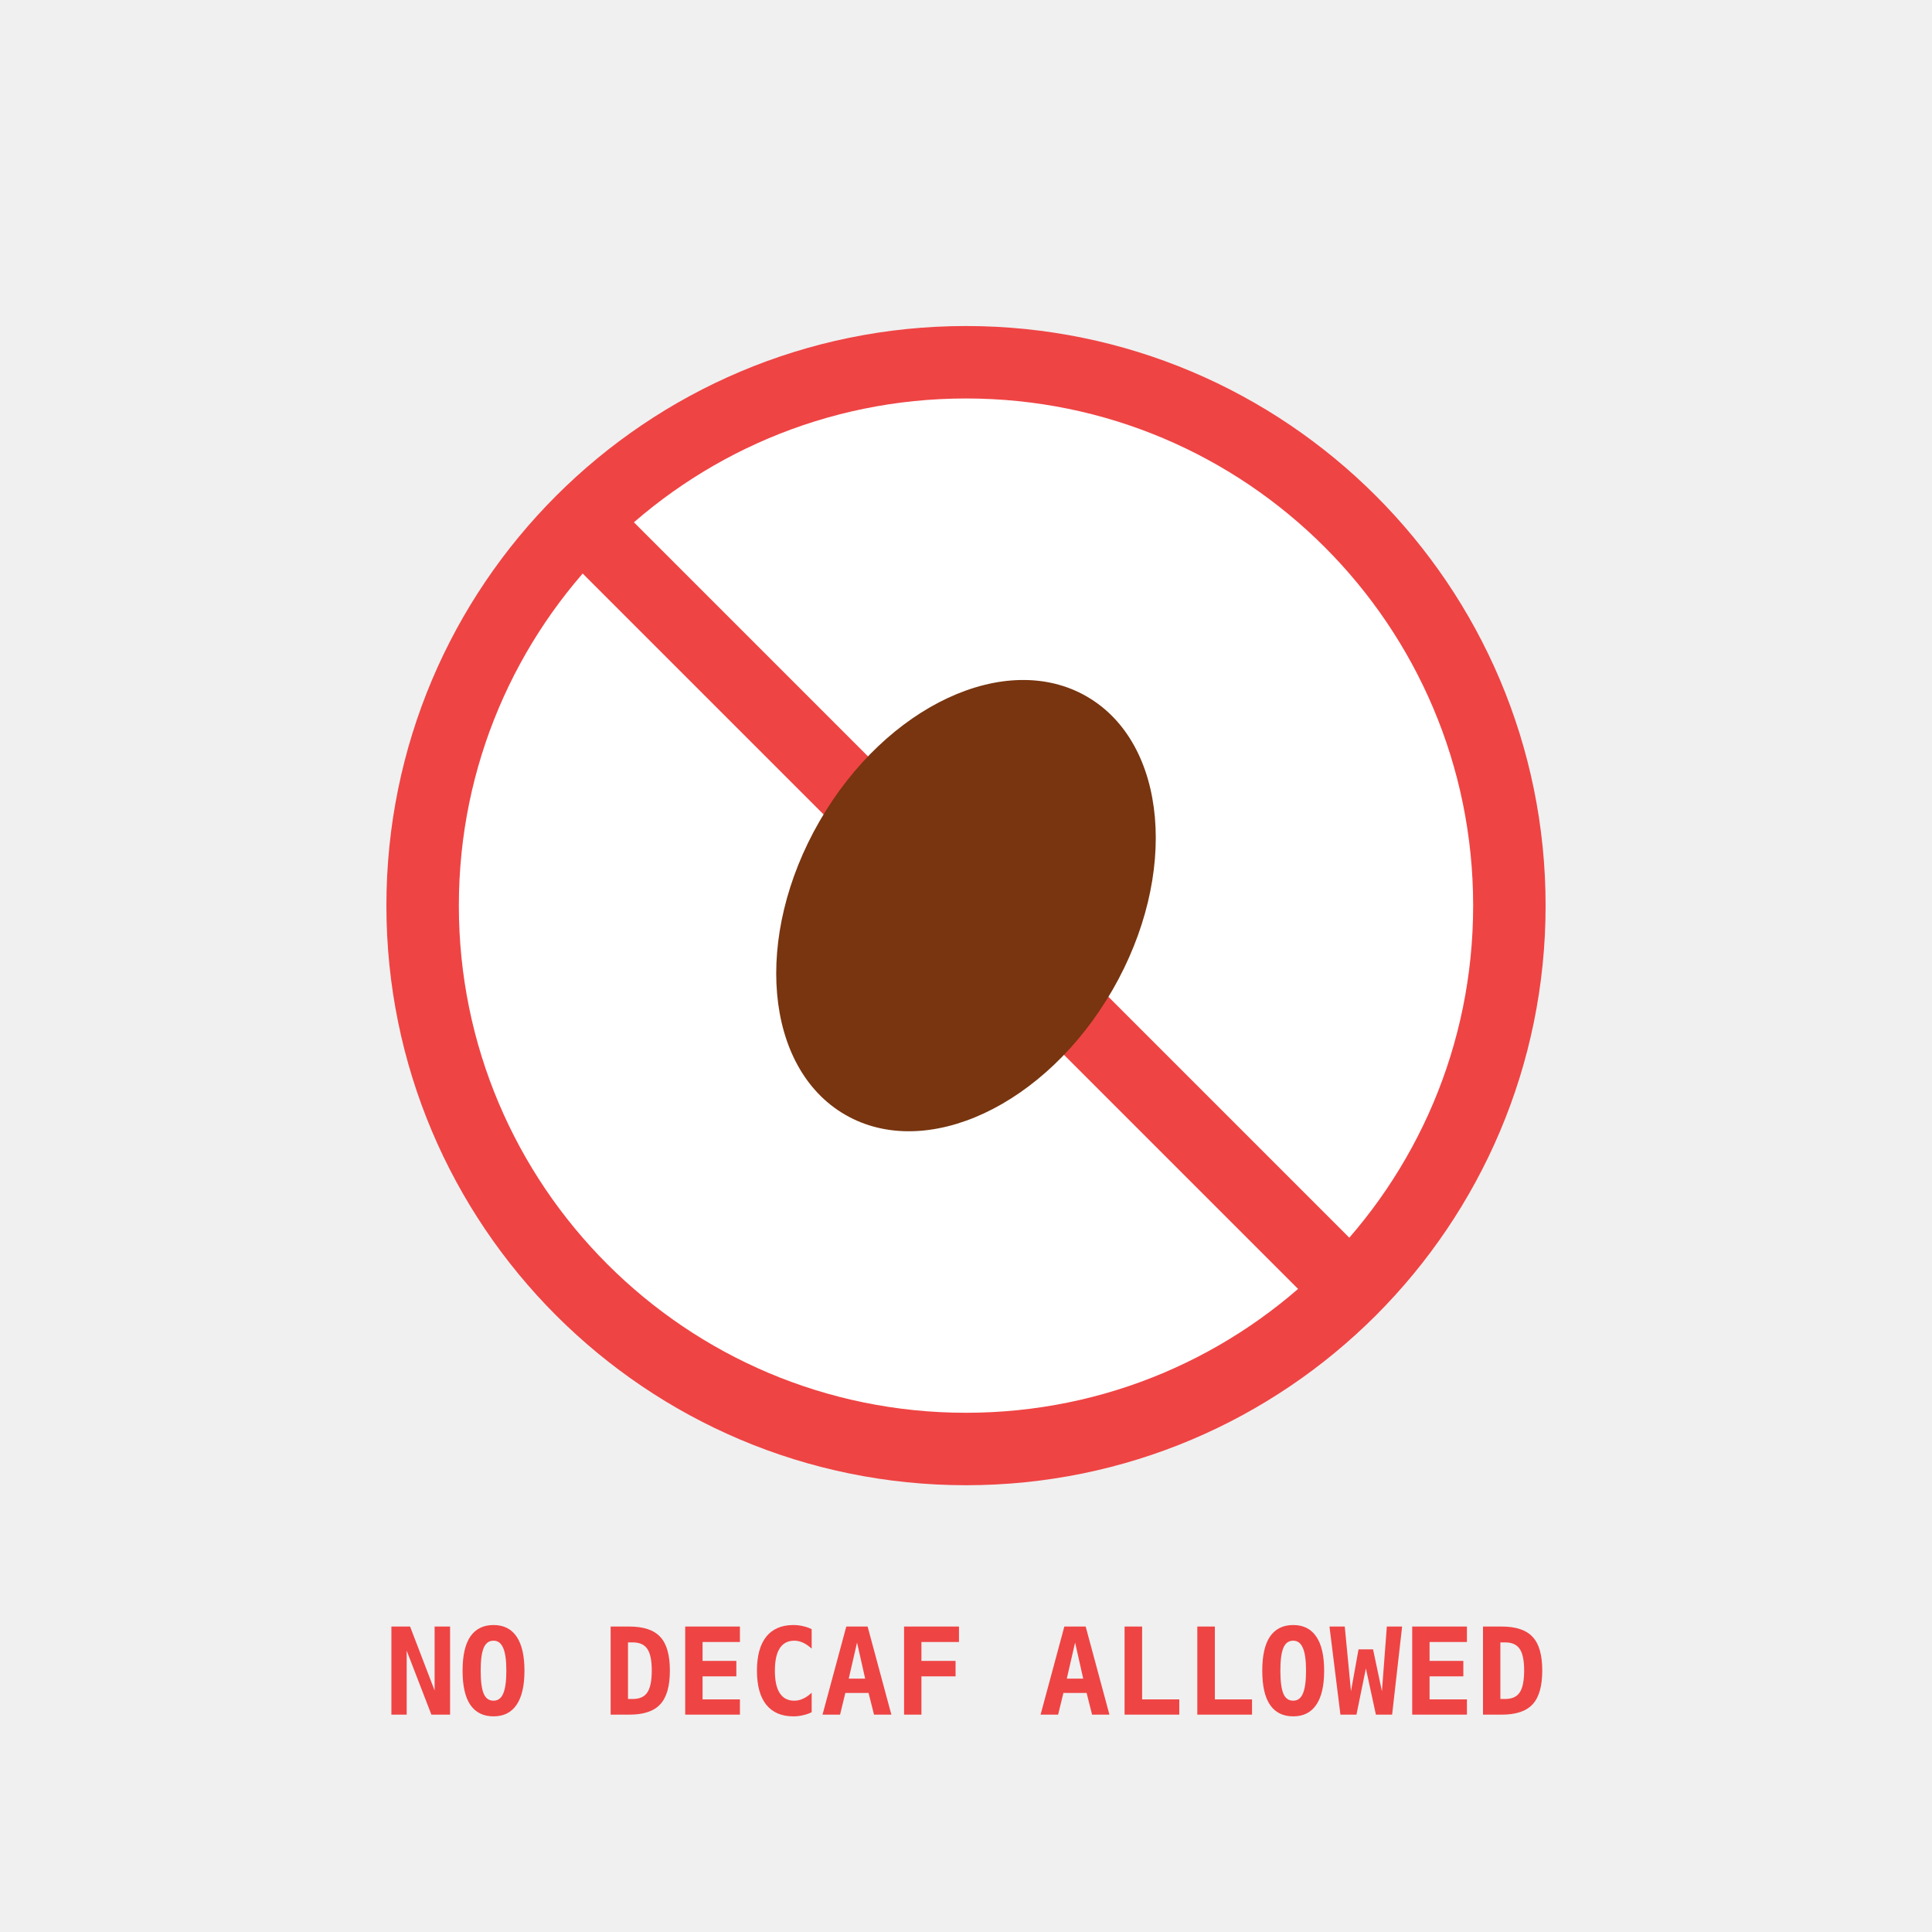
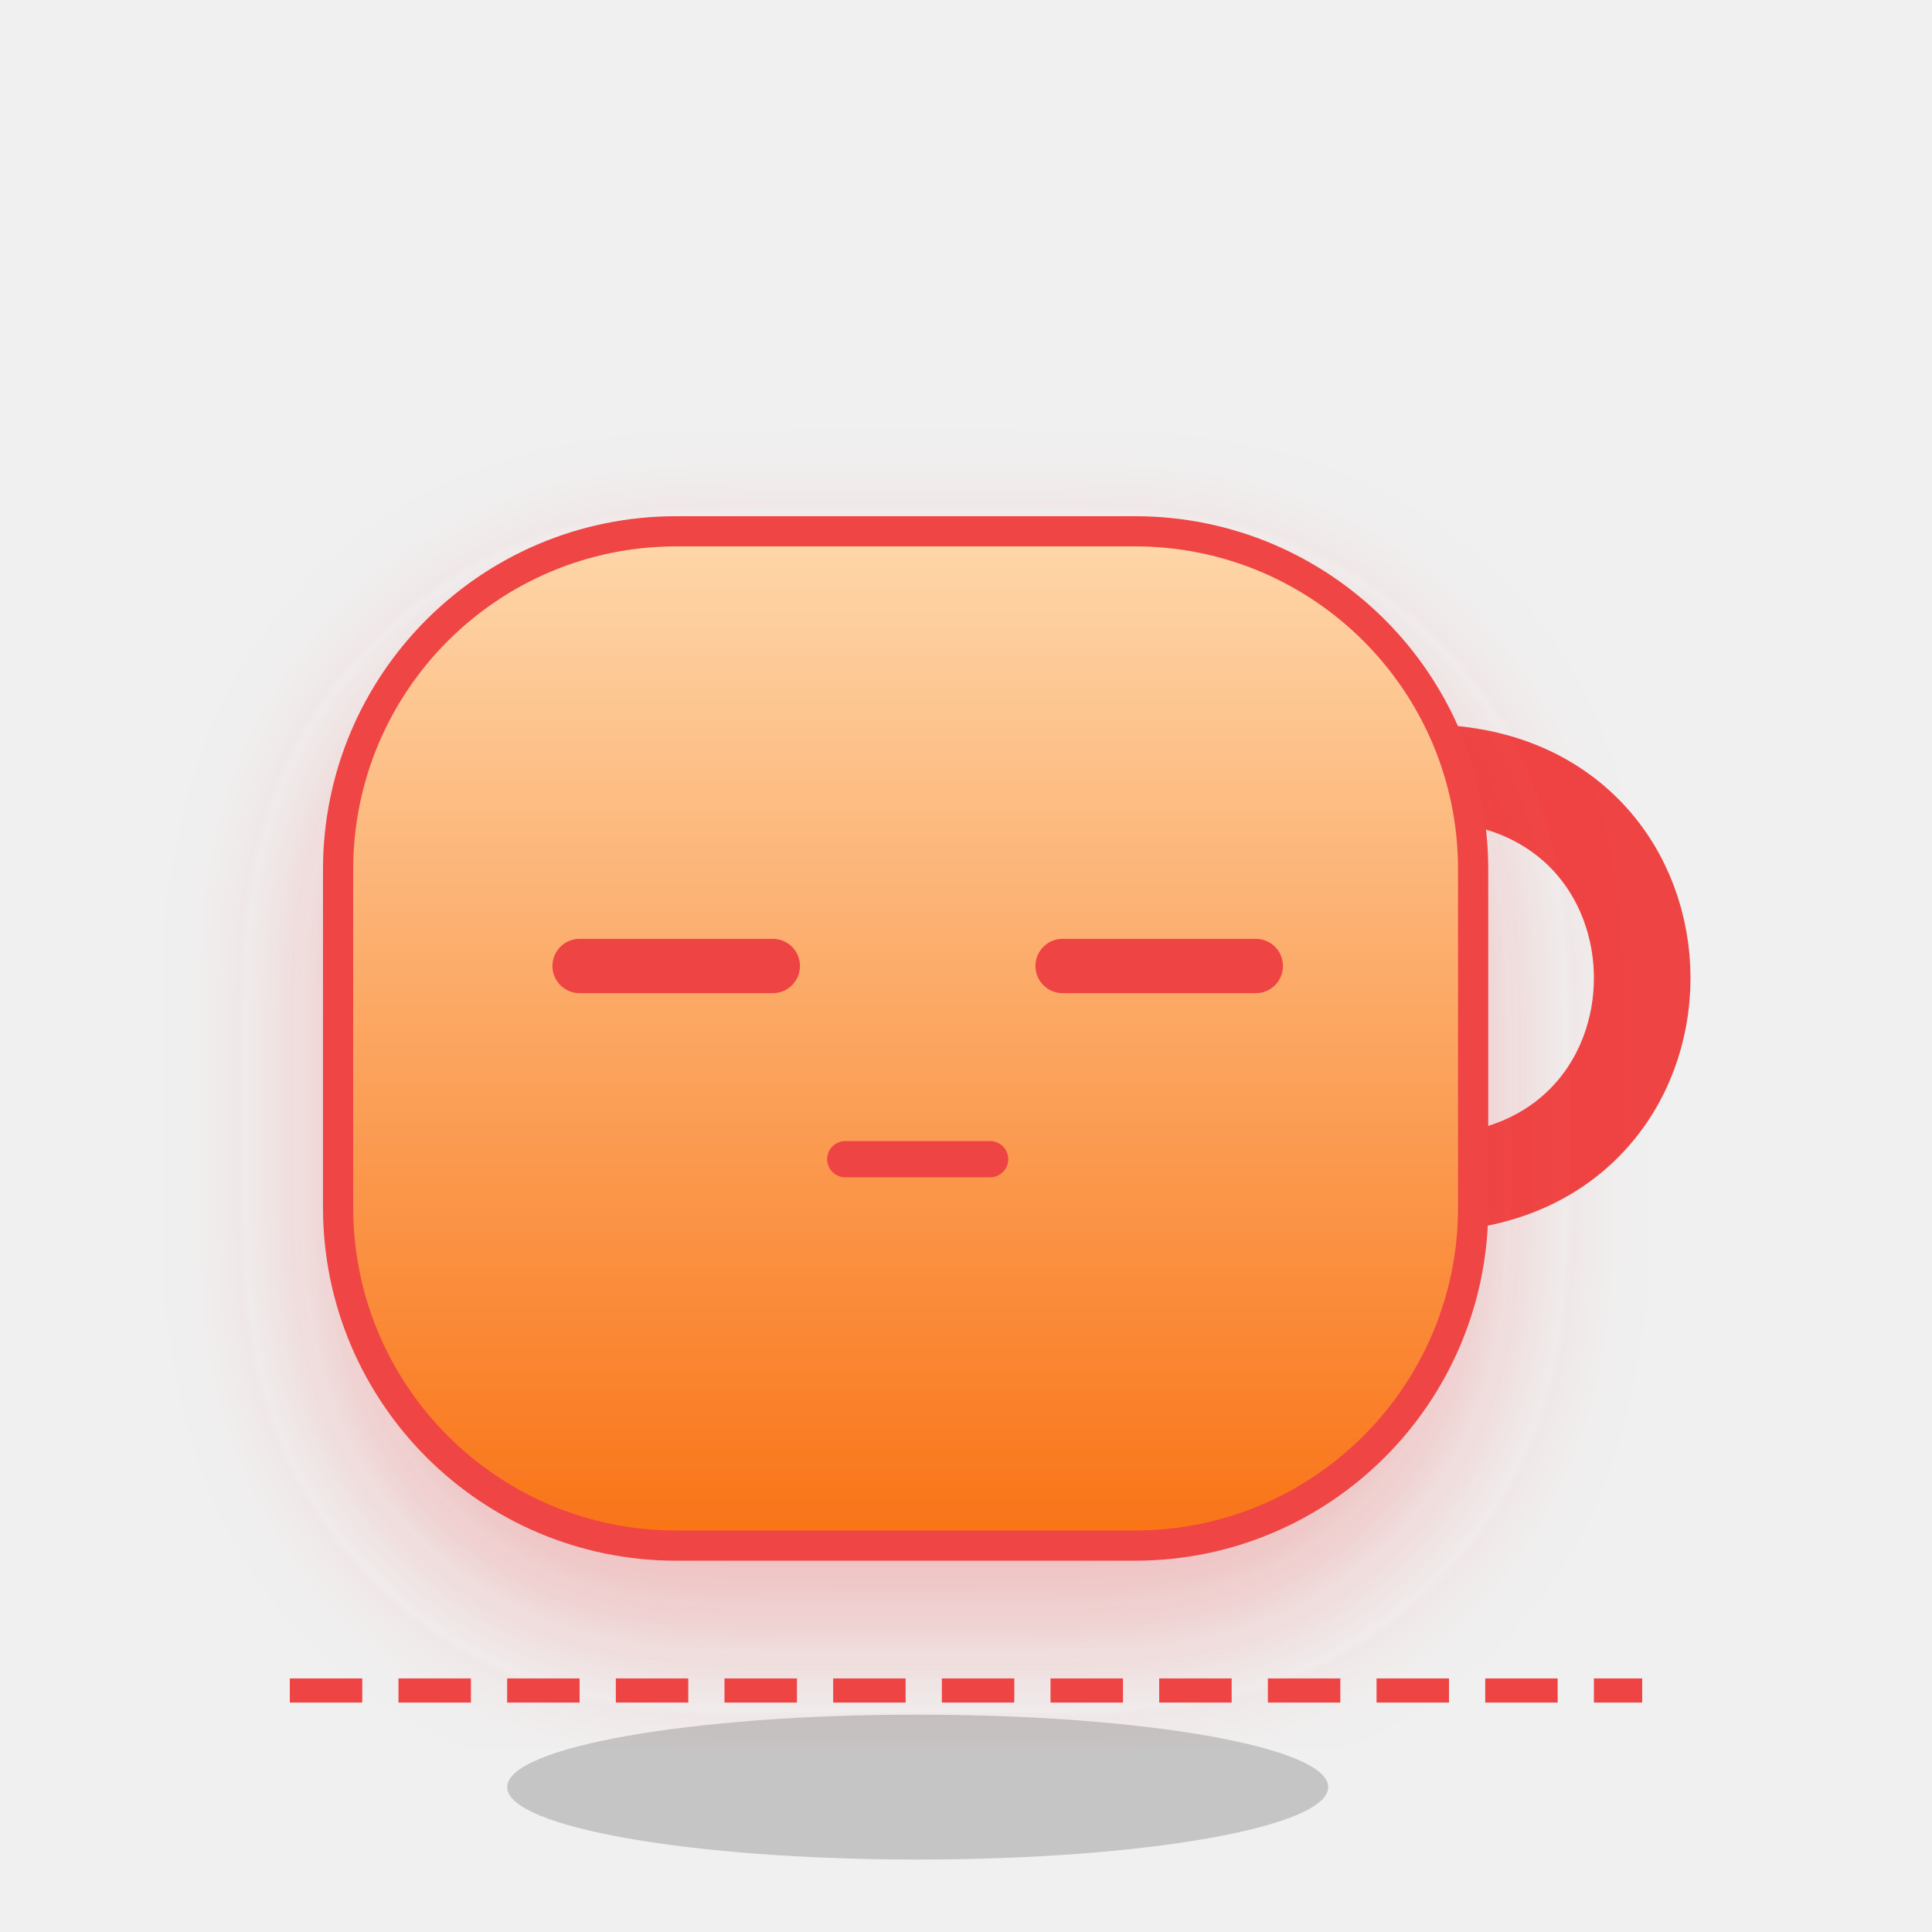
<svg xmlns="http://www.w3.org/2000/svg" viewBox="0 0 160 160" width="100%" height="100%">
-   <circle cx="80" cy="75" r="45" fill="#ffffff" stroke="#ef4444" stroke-width="6" />
-   <line x1="48" y1="43" x2="112" y2="107" stroke="#ef4444" stroke-width="6" />
-   <ellipse cx="80" cy="75" rx="14" ry="20" fill="#78350f" transform="rotate(30 80 75)" />
-   <text x="80" y="142" font-family="monospace" font-size="10" font-weight="bold" fill="#ef4444" text-anchor="middle">NO DECAF ALLOWED</text>
+   <defs>
+     <linearGradient id="mug-grad" x1="0%" y1="0%" x2="0%" y2="100%">
+       <stop offset="0%" stop-color="#fed7aa" />
+       <stop offset="100%" stop-color="#f97316" />
+     </linearGradient>
+     <filter id="mug-glow" x="-20%" y="-20%" width="140%" height="140%">
+       <feDropShadow dx="0" dy="6" stdDeviation="6" flood-color="#ef4444" flood-opacity="0.3" />
+     </filter>
+   </defs>
+   <style>
+     @keyframes sternMug {
+       0%, 100% { transform: translateY(0); }
+       50% { transform: translateY(-4px); }
+     }
+     .head-stern { animation: sternMug 2s ease-in-out infinite; }
+   </style>
+   <ellipse cx="76" cy="148" rx="34" ry="6" fill="#000000" opacity="0.18" />
+   <g class="head-stern">
+     <path d="M 118 64 C 142 64 142 98 118 98" fill="none" stroke="#ef4444" stroke-width="8" stroke-linecap="round" />
+     <rect x="28" y="44" width="94" height="84" rx="28" fill="url(#mug-grad)" stroke="#ef4444" stroke-width="2.5" filter="url(#mug-glow)" />
+     <line x1="48" y1="80" x2="64" y2="80" stroke="#ef4444" stroke-width="4.5" stroke-linecap="round" />
+     <line x1="88" y1="80" x2="104" y2="80" stroke="#ef4444" stroke-width="4.5" stroke-linecap="round" />
+     <line x1="70" y1="96" x2="82" y2="96" stroke="#ef4444" stroke-width="3" stroke-linecap="round" />
+   </g>
+   <line x1="24" y1="140" x2="136" y2="140" stroke="#ef4444" stroke-width="2" stroke-dasharray="6 3" />
</svg>
